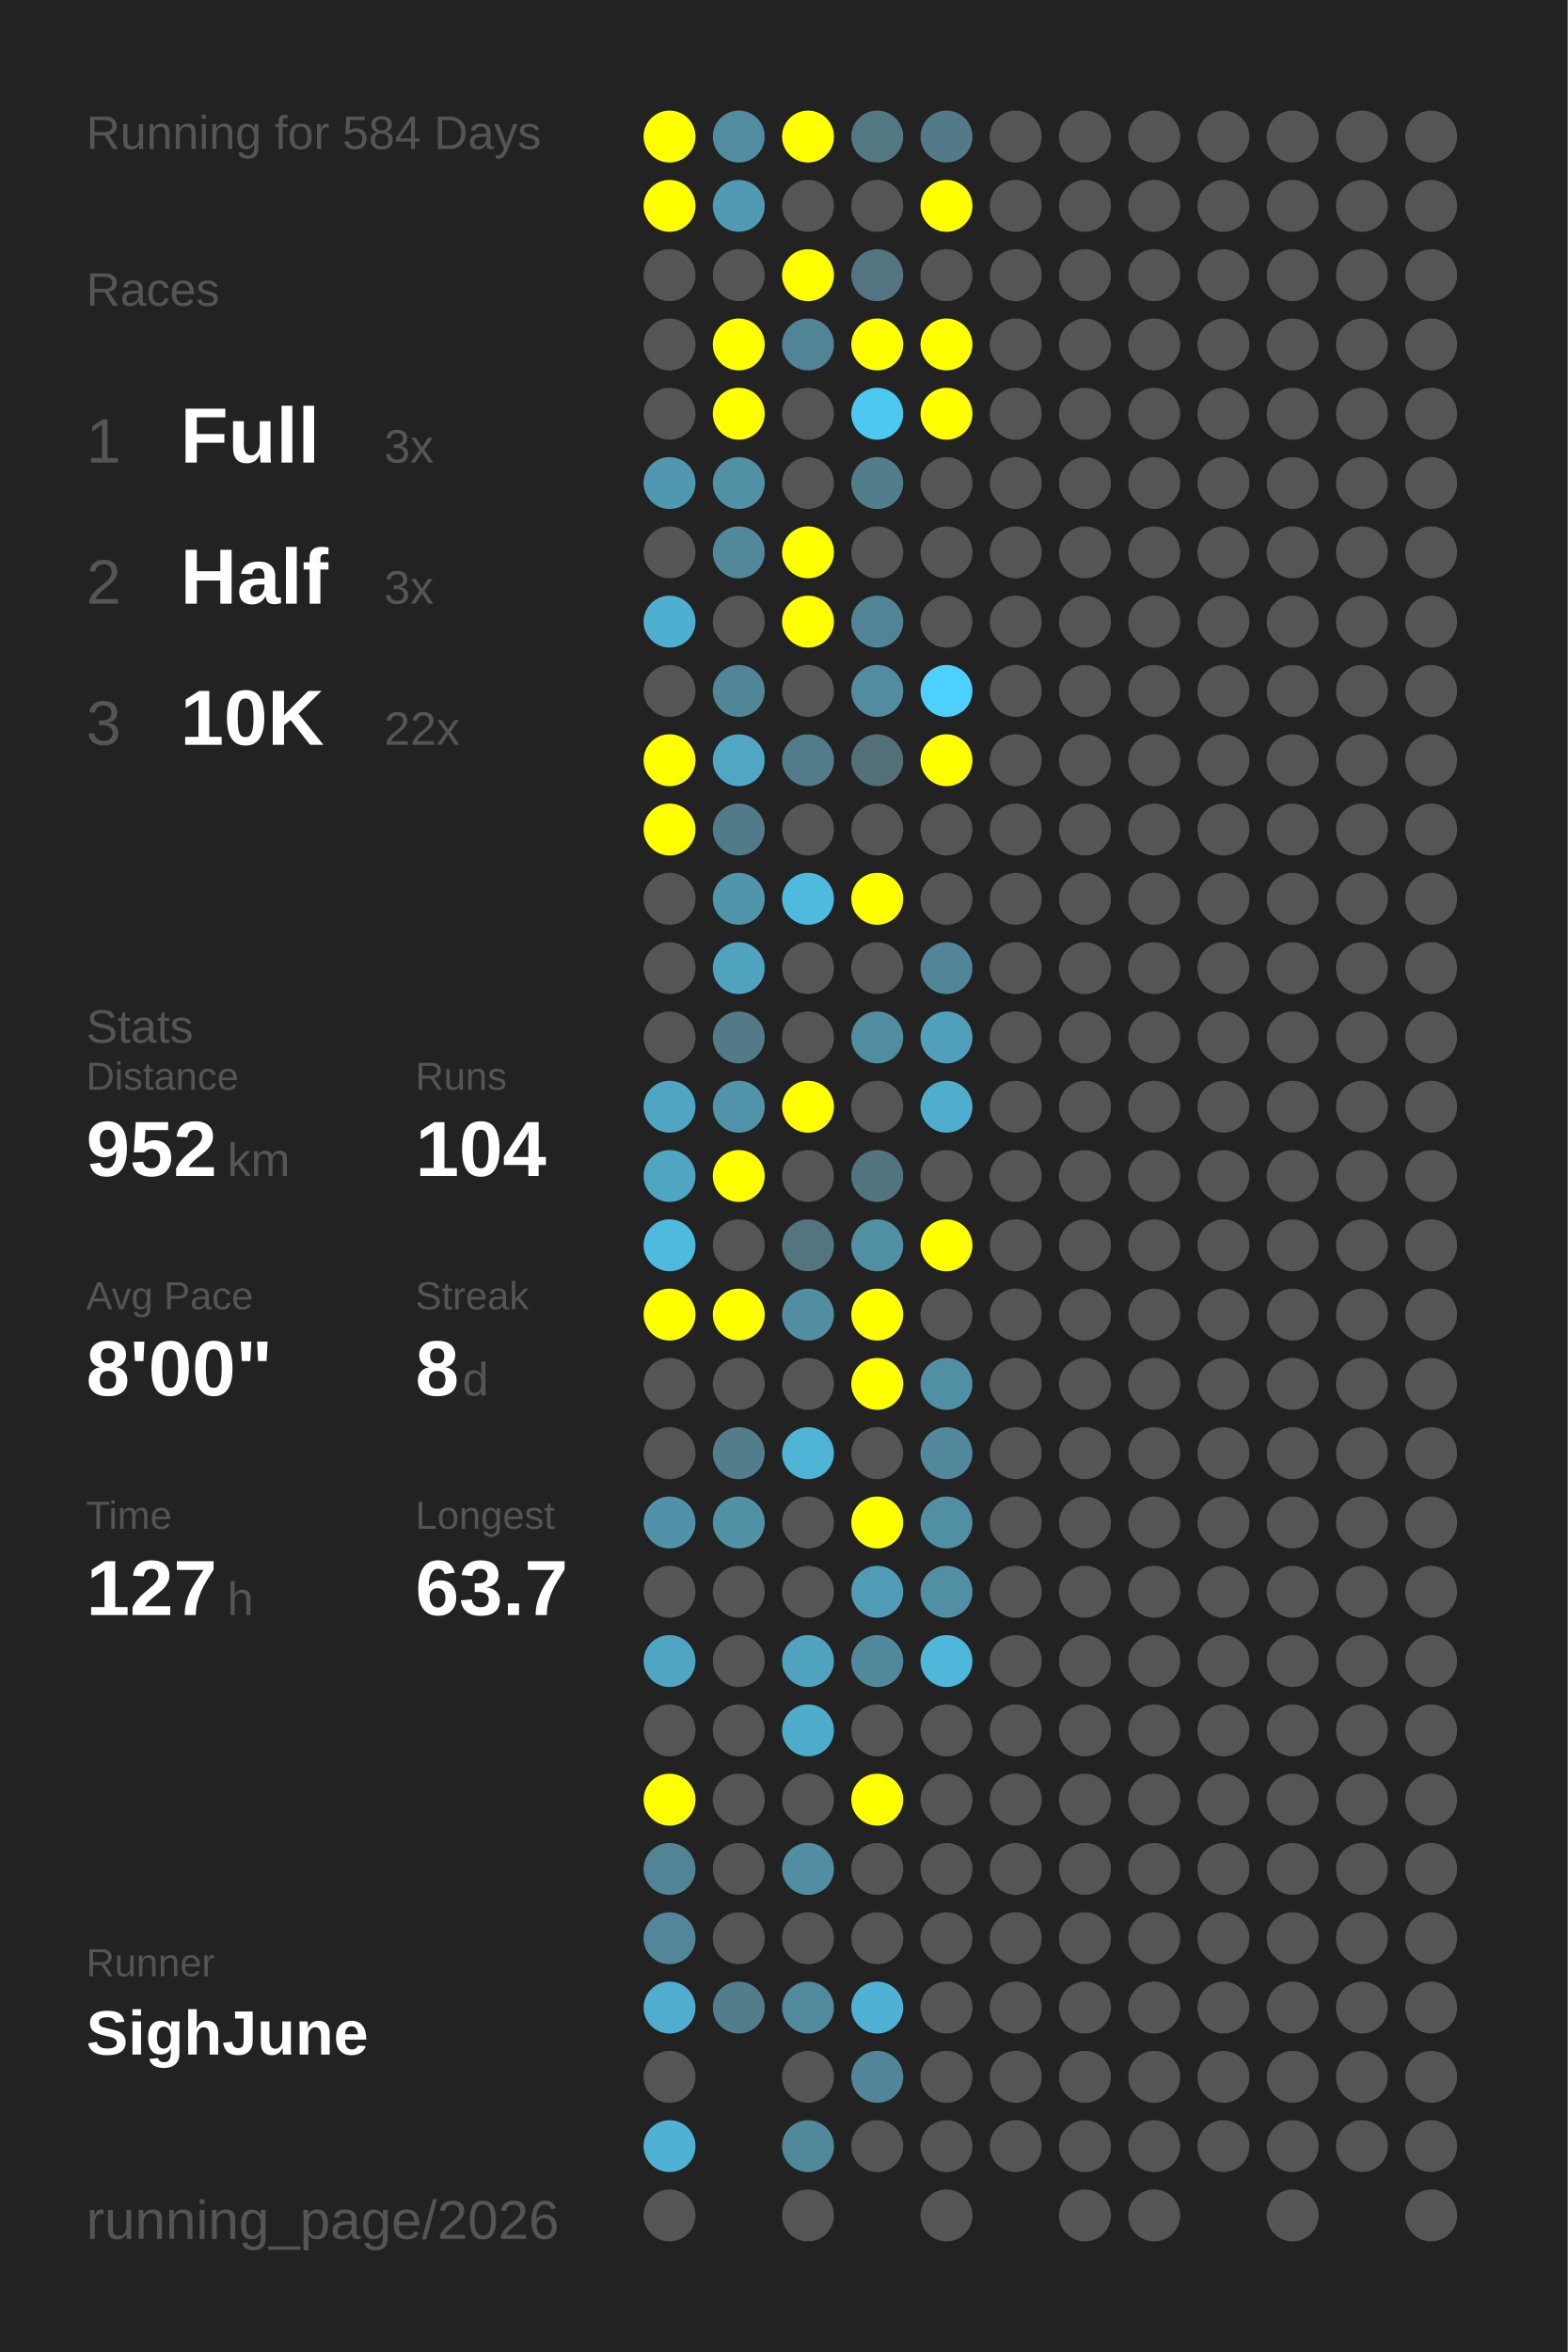
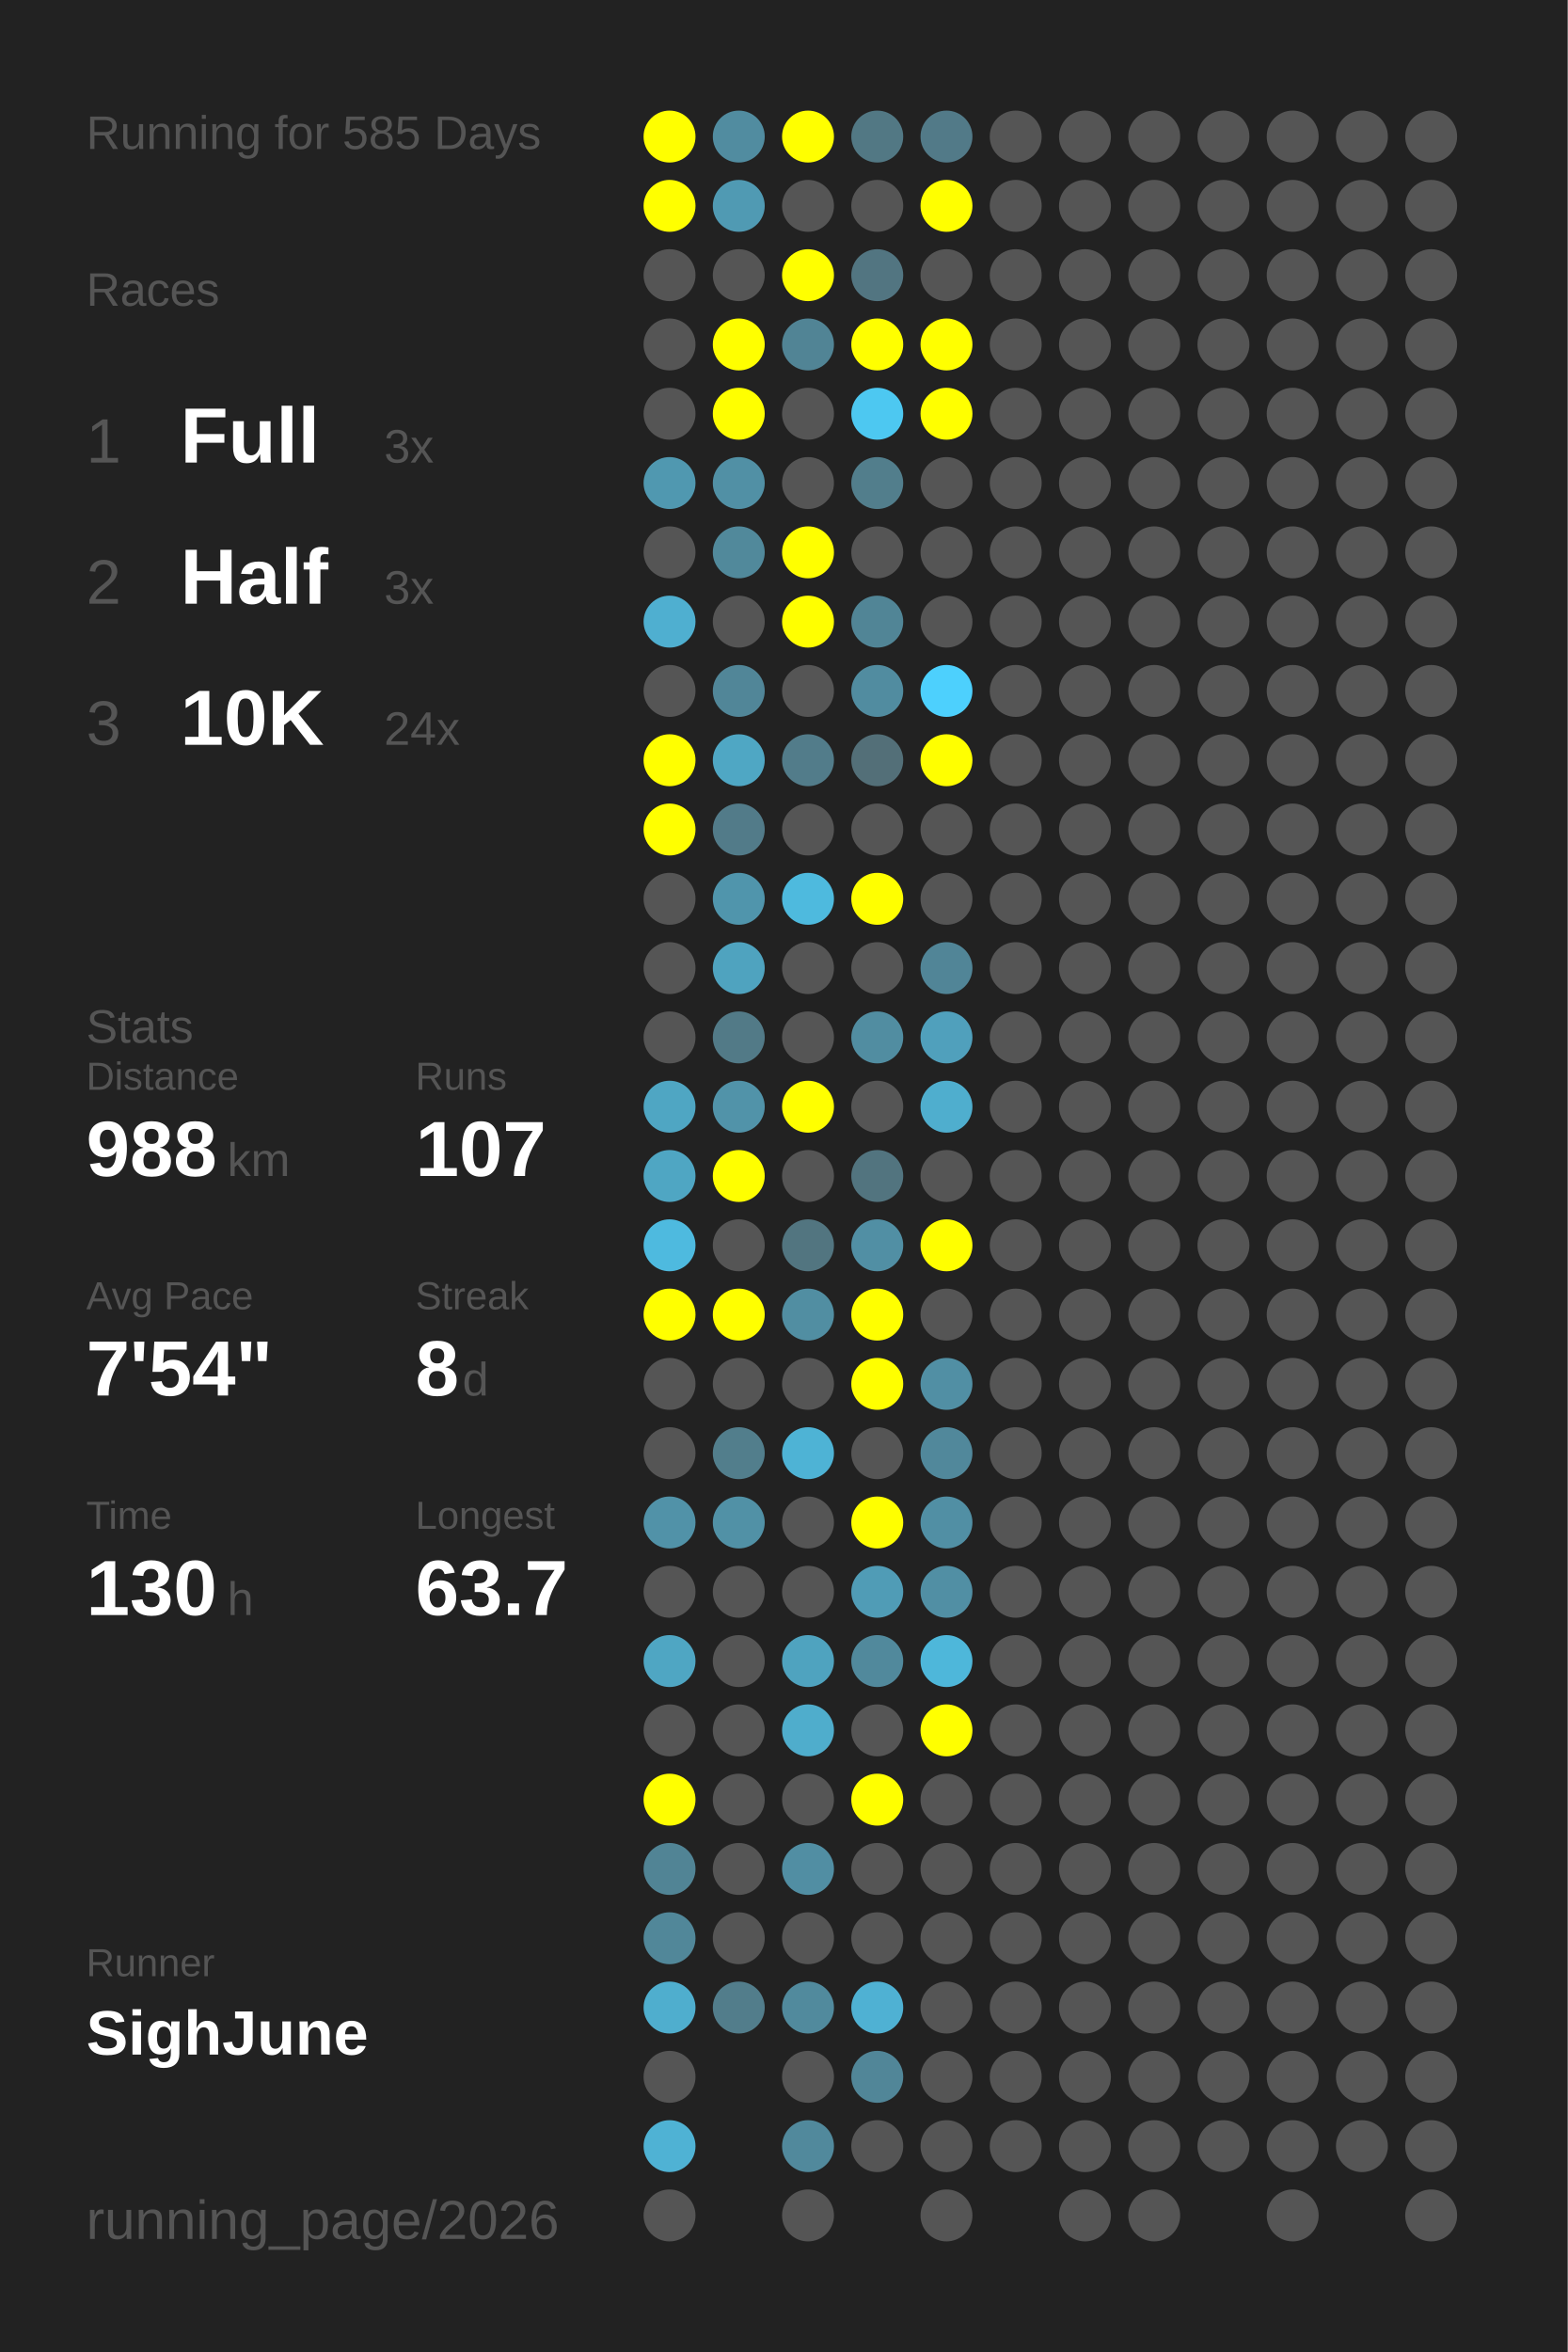
<svg xmlns="http://www.w3.org/2000/svg" baseProfile="full" height="300mm" version="1.1" viewBox="0,0,200,300" width="200mm">
  <defs />
  <rect fill="#222222" height="300" width="200" x="0" y="0" />
-   <text fill="#555555" style="font-size:6px; font-family:Arial;" x="11" y="19">Running for 584 Days</text>
+   <text fill="#555555" style="font-size:6px; font-family:Arial;" x="11" y="19">Running for 585 Days</text>
  <text fill="#555555" style="font-size:6px; font-family:Arial;" x="11" y="39">Races</text>
  <text fill="#555555" style="font-size:8px; font-family:Arial;" x="11" y="59">1</text>
  <text fill="#FFFFFF" style="font-size:10px; font-family:Arial; font-weight:bold;" x="23" y="59">Full</text>
  <text fill="#555555" style="font-size:6px; font-family:Arial;" x="49" y="59">3x</text>
  <text fill="#555555" style="font-size:8px; font-family:Arial;" x="11" y="77">2</text>
  <text fill="#FFFFFF" style="font-size:10px; font-family:Arial; font-weight:bold;" x="23" y="77">Half</text>
  <text fill="#555555" style="font-size:6px; font-family:Arial;" x="49" y="77">3x</text>
  <text fill="#555555" style="font-size:8px; font-family:Arial;" x="11" y="95">3</text>
  <text fill="#FFFFFF" style="font-size:10px; font-family:Arial; font-weight:bold;" x="23" y="95">10K</text>
-   <text fill="#555555" style="font-size:6px; font-family:Arial;" x="49" y="95">22x</text>
+   <text fill="#555555" style="font-size:6px; font-family:Arial;" x="49" y="95">24x</text>
  <text fill="#555555" style="font-size:6px; font-family:Arial;" x="11" y="133">Stats</text>
  <text fill="#555555" style="font-size:5px; font-family:Arial;" x="11" y="139">Distance</text>
-   <text fill="#FFFFFF" style="font-size:10px; font-family:Arial; font-weight:bold;" x="11" y="150">952</text>
+   <text fill="#FFFFFF" style="font-size:10px; font-family:Arial; font-weight:bold;" x="11" y="150">988</text>
  <text fill="#555555" style="font-size:6px; font-family:Arial;" x="29" y="150">km</text>
  <text fill="#555555" style="font-size:5px; font-family:Arial;" x="53" y="139">Runs</text>
-   <text fill="#FFFFFF" style="font-size:10px; font-family:Arial; font-weight:bold;" x="53" y="150">104</text>
+   <text fill="#FFFFFF" style="font-size:10px; font-family:Arial; font-weight:bold;" x="53" y="150">107</text>
  <text fill="#555555" style="font-size:5px; font-family:Arial;" x="11" y="167">Avg Pace</text>
-   <text fill="#FFFFFF" style="font-size:10px; font-family:Arial; font-weight:bold;" x="11" y="178">8'00"</text>
+   <text fill="#FFFFFF" style="font-size:10px; font-family:Arial; font-weight:bold;" x="11" y="178">7'54"</text>
  <text fill="#555555" style="font-size:5px; font-family:Arial;" x="53" y="167">Streak</text>
  <text fill="#FFFFFF" style="font-size:10px; font-family:Arial; font-weight:bold;" x="53" y="178">8</text>
  <text fill="#555555" style="font-size:6px; font-family:Arial;" x="59" y="178">d</text>
  <text fill="#555555" style="font-size:5px; font-family:Arial;" x="11" y="195">Time</text>
-   <text fill="#FFFFFF" style="font-size:10px; font-family:Arial; font-weight:bold;" x="11" y="206">127</text>
+   <text fill="#FFFFFF" style="font-size:10px; font-family:Arial; font-weight:bold;" x="11" y="206">130</text>
  <text fill="#555555" style="font-size:6px; font-family:Arial;" x="29" y="206">h</text>
  <text fill="#555555" style="font-size:5px; font-family:Arial;" x="53" y="195">Longest</text>
  <text fill="#FFFFFF" style="font-size:10px; font-family:Arial; font-weight:bold;" x="53" y="206">63.7</text>
  <text fill="#555555" style="font-size:5px; font-family:Arial;" x="11" y="252.065">Runner</text>
  <text fill="#FFFFFF" style="font-size:8px; font-family:Arial; font-weight:bold;" x="11" y="262.065">SighJune</text>
  <text fill="#555555" style="font-size:7px; font-family:Arial;" x="11" y="285.581">running_page/2026</text>
  <circle cx="85.417" cy="17.419" fill="#FFFF00" r="3.312" />
  <circle cx="85.417" cy="26.258" fill="#FFFF00" r="3.312" />
  <circle cx="85.417" cy="35.097" fill="#555555" r="3.312" />
  <circle cx="85.417" cy="43.935" fill="#555555" r="3.312" />
  <circle cx="85.417" cy="52.774" fill="#555555" r="3.312" />
  <circle cx="85.417" cy="61.613" fill="#5098b0" r="3.312" />
  <circle cx="85.417" cy="70.452" fill="#555555" r="3.312" />
  <circle cx="85.417" cy="79.29" fill="#4fafd0" r="3.312" />
  <circle cx="85.417" cy="88.129" fill="#555555" r="3.312" />
  <circle cx="85.417" cy="96.968" fill="#FFFF00" r="3.312" />
  <circle cx="85.417" cy="105.806" fill="#FFFF00" r="3.312" />
  <circle cx="85.417" cy="114.645" fill="#555555" r="3.312" />
  <circle cx="85.417" cy="123.484" fill="#555555" r="3.312" />
  <circle cx="85.417" cy="132.323" fill="#555555" r="3.312" />
  <circle cx="85.417" cy="141.161" fill="#4fa6c3" r="3.312" />
  <circle cx="85.417" cy="150" fill="#4fa6c3" r="3.312" />
  <circle cx="85.417" cy="158.839" fill="#4ebadf" r="3.312" />
  <circle cx="85.417" cy="167.677" fill="#FFFF00" r="3.312" />
  <circle cx="85.417" cy="176.516" fill="#555555" r="3.312" />
  <circle cx="85.417" cy="185.355" fill="#555555" r="3.312" />
  <circle cx="85.417" cy="194.194" fill="#5192a8" r="3.312" />
  <circle cx="85.417" cy="203.032" fill="#555555" r="3.312" />
  <circle cx="85.417" cy="211.871" fill="#4fa6c3" r="3.312" />
  <circle cx="85.417" cy="220.71" fill="#555555" r="3.312" />
  <circle cx="85.417" cy="229.548" fill="#FFFF00" r="3.312" />
  <circle cx="85.417" cy="238.387" fill="#518495" r="3.312" />
  <circle cx="85.417" cy="247.226" fill="#518799" r="3.312" />
  <circle cx="85.417" cy="256.065" fill="#4faece" r="3.312" />
  <circle cx="85.417" cy="264.903" fill="#555555" r="3.312" />
  <circle cx="85.417" cy="273.742" fill="#4fb2d4" r="3.312" />
  <circle cx="85.417" cy="282.581" fill="#555555" r="3.312" />
  <circle cx="94.25" cy="17.419" fill="#518ca0" r="3.312" />
  <circle cx="94.25" cy="26.258" fill="#509ab3" r="3.312" />
  <circle cx="94.25" cy="35.097" fill="#555555" r="3.312" />
  <circle cx="94.25" cy="43.935" fill="#FFFF00" r="3.312" />
  <circle cx="94.25" cy="52.774" fill="#FFFF00" r="3.312" />
  <circle cx="94.25" cy="61.613" fill="#5190a5" r="3.312" />
  <circle cx="94.25" cy="70.452" fill="#51899b" r="3.312" />
  <circle cx="94.25" cy="79.29" fill="#555555" r="3.312" />
  <circle cx="94.25" cy="88.129" fill="#518698" r="3.312" />
  <circle cx="94.25" cy="96.968" fill="#4fa7c4" r="3.312" />
  <circle cx="94.25" cy="105.806" fill="#527b89" r="3.312" />
  <circle cx="94.25" cy="114.645" fill="#5095ac" r="3.312" />
  <circle cx="94.25" cy="123.484" fill="#4fa3bf" r="3.312" />
  <circle cx="94.25" cy="132.323" fill="#527a87" r="3.312" />
  <circle cx="94.25" cy="141.161" fill="#5193a9" r="3.312" />
  <circle cx="94.25" cy="150" fill="#FFFF00" r="3.312" />
  <circle cx="94.25" cy="158.839" fill="#555555" r="3.312" />
  <circle cx="94.25" cy="167.677" fill="#FFFF00" r="3.312" />
  <circle cx="94.25" cy="176.516" fill="#555555" r="3.312" />
  <circle cx="94.25" cy="185.355" fill="#527e8c" r="3.312" />
  <circle cx="94.25" cy="194.194" fill="#5191a6" r="3.312" />
  <circle cx="94.25" cy="203.032" fill="#555555" r="3.312" />
  <circle cx="94.25" cy="211.871" fill="#555555" r="3.312" />
  <circle cx="94.25" cy="220.71" fill="#555555" r="3.312" />
  <circle cx="94.25" cy="229.548" fill="#555555" r="3.312" />
  <circle cx="94.25" cy="238.387" fill="#555555" r="3.312" />
  <circle cx="94.25" cy="247.226" fill="#555555" r="3.312" />
  <circle cx="94.25" cy="256.065" fill="#527d8b" r="3.312" />
  <circle cx="103.083" cy="17.419" fill="#FFFF00" r="3.312" />
  <circle cx="103.083" cy="26.258" fill="#555555" r="3.312" />
  <circle cx="103.083" cy="35.097" fill="#FFFF00" r="3.312" />
  <circle cx="103.083" cy="43.935" fill="#518495" r="3.312" />
  <circle cx="103.083" cy="52.774" fill="#555555" r="3.312" />
  <circle cx="103.083" cy="61.613" fill="#555555" r="3.312" />
  <circle cx="103.083" cy="70.452" fill="#FFFF00" r="3.312" />
  <circle cx="103.083" cy="79.29" fill="#FFFF00" r="3.312" />
  <circle cx="103.083" cy="88.129" fill="#555555" r="3.312" />
  <circle cx="103.083" cy="96.968" fill="#527c8a" r="3.312" />
  <circle cx="103.083" cy="105.806" fill="#555555" r="3.312" />
  <circle cx="103.083" cy="114.645" fill="#4ebade" r="3.312" />
  <circle cx="103.083" cy="123.484" fill="#555555" r="3.312" />
  <circle cx="103.083" cy="132.323" fill="#555555" r="3.312" />
  <circle cx="103.083" cy="141.161" fill="#FFFF00" r="3.312" />
  <circle cx="103.083" cy="150" fill="#555555" r="3.312" />
  <circle cx="103.083" cy="158.839" fill="#527580" r="3.312" />
  <circle cx="103.083" cy="167.677" fill="#518ea2" r="3.312" />
  <circle cx="103.083" cy="176.516" fill="#555555" r="3.312" />
  <circle cx="103.083" cy="185.355" fill="#4eb3d5" r="3.312" />
  <circle cx="103.083" cy="194.194" fill="#555555" r="3.312" />
  <circle cx="103.083" cy="203.032" fill="#555555" r="3.312" />
  <circle cx="103.083" cy="211.871" fill="#4fa3bf" r="3.312" />
  <circle cx="103.083" cy="220.71" fill="#4fadcc" r="3.312" />
  <circle cx="103.083" cy="229.548" fill="#555555" r="3.312" />
  <circle cx="103.083" cy="238.387" fill="#518ea3" r="3.312" />
  <circle cx="103.083" cy="247.226" fill="#555555" r="3.312" />
  <circle cx="103.083" cy="256.065" fill="#518a9d" r="3.312" />
  <circle cx="103.083" cy="264.903" fill="#555555" r="3.312" />
  <circle cx="103.083" cy="273.742" fill="#51899c" r="3.312" />
  <circle cx="103.083" cy="282.581" fill="#555555" r="3.312" />
  <circle cx="111.917" cy="17.419" fill="#527884" r="3.312" />
  <circle cx="111.917" cy="26.258" fill="#555555" r="3.312" />
  <circle cx="111.917" cy="35.097" fill="#527581" r="3.312" />
  <circle cx="111.917" cy="43.935" fill="#FFFF00" r="3.312" />
  <circle cx="111.917" cy="52.774" fill="#4dc8f1" r="3.312" />
  <circle cx="111.917" cy="61.613" fill="#527e8c" r="3.312" />
  <circle cx="111.917" cy="70.452" fill="#555555" r="3.312" />
  <circle cx="111.917" cy="79.29" fill="#518596" r="3.312" />
  <circle cx="111.917" cy="88.129" fill="#518ca0" r="3.312" />
  <circle cx="111.917" cy="96.968" fill="#536f78" r="3.312" />
  <circle cx="111.917" cy="105.806" fill="#555555" r="3.312" />
  <circle cx="111.917" cy="114.645" fill="#FFFF00" r="3.312" />
  <circle cx="111.917" cy="123.484" fill="#555555" r="3.312" />
  <circle cx="111.917" cy="132.323" fill="#518da1" r="3.312" />
  <circle cx="111.917" cy="141.161" fill="#555555" r="3.312" />
  <circle cx="111.917" cy="150" fill="#52747f" r="3.312" />
  <circle cx="111.917" cy="158.839" fill="#518fa4" r="3.312" />
  <circle cx="111.917" cy="167.677" fill="#FFFF00" r="3.312" />
  <circle cx="111.917" cy="176.516" fill="#FFFF00" r="3.312" />
  <circle cx="111.917" cy="185.355" fill="#555555" r="3.312" />
  <circle cx="111.917" cy="194.194" fill="#FFFF00" r="3.312" />
  <circle cx="111.917" cy="203.032" fill="#509cb6" r="3.312" />
  <circle cx="111.917" cy="211.871" fill="#51899c" r="3.312" />
  <circle cx="111.917" cy="220.71" fill="#555555" r="3.312" />
  <circle cx="111.917" cy="229.548" fill="#FFFF00" r="3.312" />
  <circle cx="111.917" cy="238.387" fill="#555555" r="3.312" />
  <circle cx="111.917" cy="247.226" fill="#555555" r="3.312" />
  <circle cx="111.917" cy="256.065" fill="#4fb1d3" r="3.312" />
  <circle cx="111.917" cy="264.903" fill="#518698" r="3.312" />
  <circle cx="111.917" cy="273.742" fill="#555555" r="3.312" />
  <circle cx="120.75" cy="17.419" fill="#527a88" r="3.312" />
  <circle cx="120.75" cy="26.258" fill="#FFFF00" r="3.312" />
  <circle cx="120.75" cy="35.097" fill="#555555" r="3.312" />
  <circle cx="120.75" cy="43.935" fill="#FFFF00" r="3.312" />
  <circle cx="120.75" cy="52.774" fill="#FFFF00" r="3.312" />
  <circle cx="120.75" cy="61.613" fill="#555555" r="3.312" />
  <circle cx="120.75" cy="70.452" fill="#555555" r="3.312" />
  <circle cx="120.75" cy="79.29" fill="#555555" r="3.312" />
  <circle cx="120.75" cy="88.129" fill="#4dd0fd" r="3.312" />
  <circle cx="120.75" cy="96.968" fill="#FFFF00" r="3.312" />
  <circle cx="120.75" cy="105.806" fill="#555555" r="3.312" />
  <circle cx="120.75" cy="114.645" fill="#555555" r="3.312" />
  <circle cx="120.75" cy="123.484" fill="#518597" r="3.312" />
  <circle cx="120.75" cy="132.323" fill="#50a0bc" r="3.312" />
  <circle cx="120.75" cy="141.161" fill="#4faece" r="3.312" />
  <circle cx="120.75" cy="150" fill="#555555" r="3.312" />
  <circle cx="120.75" cy="158.839" fill="#FFFF00" r="3.312" />
  <circle cx="120.75" cy="167.677" fill="#555555" r="3.312" />
  <circle cx="120.75" cy="176.516" fill="#518fa4" r="3.312" />
  <circle cx="120.75" cy="185.355" fill="#51889b" r="3.312" />
  <circle cx="120.75" cy="194.194" fill="#518fa4" r="3.312" />
  <circle cx="120.75" cy="203.032" fill="#518fa4" r="3.312" />
  <circle cx="120.75" cy="211.871" fill="#4eb7da" r="3.312" />
-   <circle cx="120.75" cy="220.71" fill="#555555" r="3.312" />
+   <circle cx="120.75" cy="220.71" fill="#FFFF00" r="3.312" />
  <circle cx="120.75" cy="229.548" fill="#555555" r="3.312" />
  <circle cx="120.75" cy="238.387" fill="#555555" r="3.312" />
  <circle cx="120.75" cy="247.226" fill="#555555" r="3.312" />
  <circle cx="120.75" cy="256.065" fill="#555555" r="3.312" />
  <circle cx="120.75" cy="264.903" fill="#555555" r="3.312" />
  <circle cx="120.75" cy="273.742" fill="#555555" r="3.312" />
  <circle cx="120.75" cy="282.581" fill="#555555" r="3.312" />
  <circle cx="129.583" cy="17.419" fill="#555555" r="3.312" />
  <circle cx="129.583" cy="26.258" fill="#555555" r="3.312" />
  <circle cx="129.583" cy="35.097" fill="#555555" r="3.312" />
  <circle cx="129.583" cy="43.935" fill="#555555" r="3.312" />
  <circle cx="129.583" cy="52.774" fill="#555555" r="3.312" />
  <circle cx="129.583" cy="61.613" fill="#555555" r="3.312" />
  <circle cx="129.583" cy="70.452" fill="#555555" r="3.312" />
  <circle cx="129.583" cy="79.29" fill="#555555" r="3.312" />
  <circle cx="129.583" cy="88.129" fill="#555555" r="3.312" />
  <circle cx="129.583" cy="96.968" fill="#555555" r="3.312" />
  <circle cx="129.583" cy="105.806" fill="#555555" r="3.312" />
  <circle cx="129.583" cy="114.645" fill="#555555" r="3.312" />
  <circle cx="129.583" cy="123.484" fill="#555555" r="3.312" />
  <circle cx="129.583" cy="132.323" fill="#555555" r="3.312" />
  <circle cx="129.583" cy="141.161" fill="#555555" r="3.312" />
  <circle cx="129.583" cy="150" fill="#555555" r="3.312" />
  <circle cx="129.583" cy="158.839" fill="#555555" r="3.312" />
  <circle cx="129.583" cy="167.677" fill="#555555" r="3.312" />
  <circle cx="129.583" cy="176.516" fill="#555555" r="3.312" />
  <circle cx="129.583" cy="185.355" fill="#555555" r="3.312" />
  <circle cx="129.583" cy="194.194" fill="#555555" r="3.312" />
  <circle cx="129.583" cy="203.032" fill="#555555" r="3.312" />
  <circle cx="129.583" cy="211.871" fill="#555555" r="3.312" />
  <circle cx="129.583" cy="220.71" fill="#555555" r="3.312" />
  <circle cx="129.583" cy="229.548" fill="#555555" r="3.312" />
  <circle cx="129.583" cy="238.387" fill="#555555" r="3.312" />
  <circle cx="129.583" cy="247.226" fill="#555555" r="3.312" />
  <circle cx="129.583" cy="256.065" fill="#555555" r="3.312" />
  <circle cx="129.583" cy="264.903" fill="#555555" r="3.312" />
  <circle cx="129.583" cy="273.742" fill="#555555" r="3.312" />
  <circle cx="138.417" cy="17.419" fill="#555555" r="3.312" />
  <circle cx="138.417" cy="26.258" fill="#555555" r="3.312" />
  <circle cx="138.417" cy="35.097" fill="#555555" r="3.312" />
  <circle cx="138.417" cy="43.935" fill="#555555" r="3.312" />
  <circle cx="138.417" cy="52.774" fill="#555555" r="3.312" />
  <circle cx="138.417" cy="61.613" fill="#555555" r="3.312" />
  <circle cx="138.417" cy="70.452" fill="#555555" r="3.312" />
  <circle cx="138.417" cy="79.29" fill="#555555" r="3.312" />
  <circle cx="138.417" cy="88.129" fill="#555555" r="3.312" />
  <circle cx="138.417" cy="96.968" fill="#555555" r="3.312" />
  <circle cx="138.417" cy="105.806" fill="#555555" r="3.312" />
  <circle cx="138.417" cy="114.645" fill="#555555" r="3.312" />
  <circle cx="138.417" cy="123.484" fill="#555555" r="3.312" />
  <circle cx="138.417" cy="132.323" fill="#555555" r="3.312" />
  <circle cx="138.417" cy="141.161" fill="#555555" r="3.312" />
  <circle cx="138.417" cy="150" fill="#555555" r="3.312" />
  <circle cx="138.417" cy="158.839" fill="#555555" r="3.312" />
  <circle cx="138.417" cy="167.677" fill="#555555" r="3.312" />
  <circle cx="138.417" cy="176.516" fill="#555555" r="3.312" />
  <circle cx="138.417" cy="185.355" fill="#555555" r="3.312" />
  <circle cx="138.417" cy="194.194" fill="#555555" r="3.312" />
  <circle cx="138.417" cy="203.032" fill="#555555" r="3.312" />
  <circle cx="138.417" cy="211.871" fill="#555555" r="3.312" />
  <circle cx="138.417" cy="220.71" fill="#555555" r="3.312" />
  <circle cx="138.417" cy="229.548" fill="#555555" r="3.312" />
  <circle cx="138.417" cy="238.387" fill="#555555" r="3.312" />
  <circle cx="138.417" cy="247.226" fill="#555555" r="3.312" />
  <circle cx="138.417" cy="256.065" fill="#555555" r="3.312" />
  <circle cx="138.417" cy="264.903" fill="#555555" r="3.312" />
  <circle cx="138.417" cy="273.742" fill="#555555" r="3.312" />
  <circle cx="138.417" cy="282.581" fill="#555555" r="3.312" />
  <circle cx="147.25" cy="17.419" fill="#555555" r="3.312" />
  <circle cx="147.25" cy="26.258" fill="#555555" r="3.312" />
  <circle cx="147.25" cy="35.097" fill="#555555" r="3.312" />
  <circle cx="147.25" cy="43.935" fill="#555555" r="3.312" />
  <circle cx="147.25" cy="52.774" fill="#555555" r="3.312" />
  <circle cx="147.25" cy="61.613" fill="#555555" r="3.312" />
  <circle cx="147.25" cy="70.452" fill="#555555" r="3.312" />
  <circle cx="147.25" cy="79.29" fill="#555555" r="3.312" />
  <circle cx="147.25" cy="88.129" fill="#555555" r="3.312" />
  <circle cx="147.25" cy="96.968" fill="#555555" r="3.312" />
  <circle cx="147.25" cy="105.806" fill="#555555" r="3.312" />
  <circle cx="147.25" cy="114.645" fill="#555555" r="3.312" />
  <circle cx="147.25" cy="123.484" fill="#555555" r="3.312" />
  <circle cx="147.25" cy="132.323" fill="#555555" r="3.312" />
  <circle cx="147.25" cy="141.161" fill="#555555" r="3.312" />
  <circle cx="147.25" cy="150" fill="#555555" r="3.312" />
  <circle cx="147.25" cy="158.839" fill="#555555" r="3.312" />
  <circle cx="147.25" cy="167.677" fill="#555555" r="3.312" />
  <circle cx="147.25" cy="176.516" fill="#555555" r="3.312" />
  <circle cx="147.25" cy="185.355" fill="#555555" r="3.312" />
  <circle cx="147.25" cy="194.194" fill="#555555" r="3.312" />
  <circle cx="147.25" cy="203.032" fill="#555555" r="3.312" />
  <circle cx="147.25" cy="211.871" fill="#555555" r="3.312" />
  <circle cx="147.25" cy="220.71" fill="#555555" r="3.312" />
  <circle cx="147.25" cy="229.548" fill="#555555" r="3.312" />
  <circle cx="147.25" cy="238.387" fill="#555555" r="3.312" />
  <circle cx="147.25" cy="247.226" fill="#555555" r="3.312" />
  <circle cx="147.25" cy="256.065" fill="#555555" r="3.312" />
  <circle cx="147.25" cy="264.903" fill="#555555" r="3.312" />
  <circle cx="147.25" cy="273.742" fill="#555555" r="3.312" />
  <circle cx="147.25" cy="282.581" fill="#555555" r="3.312" />
  <circle cx="156.083" cy="17.419" fill="#555555" r="3.312" />
  <circle cx="156.083" cy="26.258" fill="#555555" r="3.312" />
  <circle cx="156.083" cy="35.097" fill="#555555" r="3.312" />
  <circle cx="156.083" cy="43.935" fill="#555555" r="3.312" />
  <circle cx="156.083" cy="52.774" fill="#555555" r="3.312" />
  <circle cx="156.083" cy="61.613" fill="#555555" r="3.312" />
  <circle cx="156.083" cy="70.452" fill="#555555" r="3.312" />
  <circle cx="156.083" cy="79.29" fill="#555555" r="3.312" />
  <circle cx="156.083" cy="88.129" fill="#555555" r="3.312" />
  <circle cx="156.083" cy="96.968" fill="#555555" r="3.312" />
  <circle cx="156.083" cy="105.806" fill="#555555" r="3.312" />
  <circle cx="156.083" cy="114.645" fill="#555555" r="3.312" />
  <circle cx="156.083" cy="123.484" fill="#555555" r="3.312" />
  <circle cx="156.083" cy="132.323" fill="#555555" r="3.312" />
  <circle cx="156.083" cy="141.161" fill="#555555" r="3.312" />
  <circle cx="156.083" cy="150" fill="#555555" r="3.312" />
  <circle cx="156.083" cy="158.839" fill="#555555" r="3.312" />
  <circle cx="156.083" cy="167.677" fill="#555555" r="3.312" />
  <circle cx="156.083" cy="176.516" fill="#555555" r="3.312" />
  <circle cx="156.083" cy="185.355" fill="#555555" r="3.312" />
  <circle cx="156.083" cy="194.194" fill="#555555" r="3.312" />
  <circle cx="156.083" cy="203.032" fill="#555555" r="3.312" />
  <circle cx="156.083" cy="211.871" fill="#555555" r="3.312" />
  <circle cx="156.083" cy="220.71" fill="#555555" r="3.312" />
  <circle cx="156.083" cy="229.548" fill="#555555" r="3.312" />
  <circle cx="156.083" cy="238.387" fill="#555555" r="3.312" />
  <circle cx="156.083" cy="247.226" fill="#555555" r="3.312" />
  <circle cx="156.083" cy="256.065" fill="#555555" r="3.312" />
  <circle cx="156.083" cy="264.903" fill="#555555" r="3.312" />
  <circle cx="156.083" cy="273.742" fill="#555555" r="3.312" />
  <circle cx="164.917" cy="17.419" fill="#555555" r="3.312" />
  <circle cx="164.917" cy="26.258" fill="#555555" r="3.312" />
  <circle cx="164.917" cy="35.097" fill="#555555" r="3.312" />
  <circle cx="164.917" cy="43.935" fill="#555555" r="3.312" />
  <circle cx="164.917" cy="52.774" fill="#555555" r="3.312" />
  <circle cx="164.917" cy="61.613" fill="#555555" r="3.312" />
  <circle cx="164.917" cy="70.452" fill="#555555" r="3.312" />
  <circle cx="164.917" cy="79.29" fill="#555555" r="3.312" />
  <circle cx="164.917" cy="88.129" fill="#555555" r="3.312" />
  <circle cx="164.917" cy="96.968" fill="#555555" r="3.312" />
  <circle cx="164.917" cy="105.806" fill="#555555" r="3.312" />
  <circle cx="164.917" cy="114.645" fill="#555555" r="3.312" />
  <circle cx="164.917" cy="123.484" fill="#555555" r="3.312" />
  <circle cx="164.917" cy="132.323" fill="#555555" r="3.312" />
  <circle cx="164.917" cy="141.161" fill="#555555" r="3.312" />
  <circle cx="164.917" cy="150" fill="#555555" r="3.312" />
  <circle cx="164.917" cy="158.839" fill="#555555" r="3.312" />
  <circle cx="164.917" cy="167.677" fill="#555555" r="3.312" />
  <circle cx="164.917" cy="176.516" fill="#555555" r="3.312" />
  <circle cx="164.917" cy="185.355" fill="#555555" r="3.312" />
  <circle cx="164.917" cy="194.194" fill="#555555" r="3.312" />
  <circle cx="164.917" cy="203.032" fill="#555555" r="3.312" />
  <circle cx="164.917" cy="211.871" fill="#555555" r="3.312" />
  <circle cx="164.917" cy="220.71" fill="#555555" r="3.312" />
  <circle cx="164.917" cy="229.548" fill="#555555" r="3.312" />
  <circle cx="164.917" cy="238.387" fill="#555555" r="3.312" />
  <circle cx="164.917" cy="247.226" fill="#555555" r="3.312" />
  <circle cx="164.917" cy="256.065" fill="#555555" r="3.312" />
  <circle cx="164.917" cy="264.903" fill="#555555" r="3.312" />
  <circle cx="164.917" cy="273.742" fill="#555555" r="3.312" />
  <circle cx="164.917" cy="282.581" fill="#555555" r="3.312" />
  <circle cx="173.75" cy="17.419" fill="#555555" r="3.312" />
  <circle cx="173.75" cy="26.258" fill="#555555" r="3.312" />
  <circle cx="173.75" cy="35.097" fill="#555555" r="3.312" />
  <circle cx="173.75" cy="43.935" fill="#555555" r="3.312" />
  <circle cx="173.75" cy="52.774" fill="#555555" r="3.312" />
  <circle cx="173.75" cy="61.613" fill="#555555" r="3.312" />
  <circle cx="173.75" cy="70.452" fill="#555555" r="3.312" />
  <circle cx="173.75" cy="79.29" fill="#555555" r="3.312" />
  <circle cx="173.75" cy="88.129" fill="#555555" r="3.312" />
  <circle cx="173.75" cy="96.968" fill="#555555" r="3.312" />
  <circle cx="173.75" cy="105.806" fill="#555555" r="3.312" />
  <circle cx="173.75" cy="114.645" fill="#555555" r="3.312" />
  <circle cx="173.75" cy="123.484" fill="#555555" r="3.312" />
  <circle cx="173.75" cy="132.323" fill="#555555" r="3.312" />
  <circle cx="173.75" cy="141.161" fill="#555555" r="3.312" />
  <circle cx="173.75" cy="150" fill="#555555" r="3.312" />
  <circle cx="173.75" cy="158.839" fill="#555555" r="3.312" />
  <circle cx="173.75" cy="167.677" fill="#555555" r="3.312" />
  <circle cx="173.75" cy="176.516" fill="#555555" r="3.312" />
  <circle cx="173.75" cy="185.355" fill="#555555" r="3.312" />
  <circle cx="173.75" cy="194.194" fill="#555555" r="3.312" />
  <circle cx="173.75" cy="203.032" fill="#555555" r="3.312" />
  <circle cx="173.75" cy="211.871" fill="#555555" r="3.312" />
  <circle cx="173.75" cy="220.71" fill="#555555" r="3.312" />
  <circle cx="173.75" cy="229.548" fill="#555555" r="3.312" />
  <circle cx="173.75" cy="238.387" fill="#555555" r="3.312" />
  <circle cx="173.75" cy="247.226" fill="#555555" r="3.312" />
  <circle cx="173.75" cy="256.065" fill="#555555" r="3.312" />
  <circle cx="173.75" cy="264.903" fill="#555555" r="3.312" />
  <circle cx="173.75" cy="273.742" fill="#555555" r="3.312" />
  <circle cx="182.583" cy="17.419" fill="#555555" r="3.312" />
  <circle cx="182.583" cy="26.258" fill="#555555" r="3.312" />
  <circle cx="182.583" cy="35.097" fill="#555555" r="3.312" />
  <circle cx="182.583" cy="43.935" fill="#555555" r="3.312" />
  <circle cx="182.583" cy="52.774" fill="#555555" r="3.312" />
  <circle cx="182.583" cy="61.613" fill="#555555" r="3.312" />
  <circle cx="182.583" cy="70.452" fill="#555555" r="3.312" />
  <circle cx="182.583" cy="79.29" fill="#555555" r="3.312" />
  <circle cx="182.583" cy="88.129" fill="#555555" r="3.312" />
  <circle cx="182.583" cy="96.968" fill="#555555" r="3.312" />
  <circle cx="182.583" cy="105.806" fill="#555555" r="3.312" />
  <circle cx="182.583" cy="114.645" fill="#555555" r="3.312" />
  <circle cx="182.583" cy="123.484" fill="#555555" r="3.312" />
  <circle cx="182.583" cy="132.323" fill="#555555" r="3.312" />
  <circle cx="182.583" cy="141.161" fill="#555555" r="3.312" />
  <circle cx="182.583" cy="150" fill="#555555" r="3.312" />
  <circle cx="182.583" cy="158.839" fill="#555555" r="3.312" />
  <circle cx="182.583" cy="167.677" fill="#555555" r="3.312" />
  <circle cx="182.583" cy="176.516" fill="#555555" r="3.312" />
  <circle cx="182.583" cy="185.355" fill="#555555" r="3.312" />
  <circle cx="182.583" cy="194.194" fill="#555555" r="3.312" />
  <circle cx="182.583" cy="203.032" fill="#555555" r="3.312" />
  <circle cx="182.583" cy="211.871" fill="#555555" r="3.312" />
  <circle cx="182.583" cy="220.71" fill="#555555" r="3.312" />
  <circle cx="182.583" cy="229.548" fill="#555555" r="3.312" />
  <circle cx="182.583" cy="238.387" fill="#555555" r="3.312" />
  <circle cx="182.583" cy="247.226" fill="#555555" r="3.312" />
  <circle cx="182.583" cy="256.065" fill="#555555" r="3.312" />
  <circle cx="182.583" cy="264.903" fill="#555555" r="3.312" />
  <circle cx="182.583" cy="273.742" fill="#555555" r="3.312" />
  <circle cx="182.583" cy="282.581" fill="#555555" r="3.312" />
</svg>
